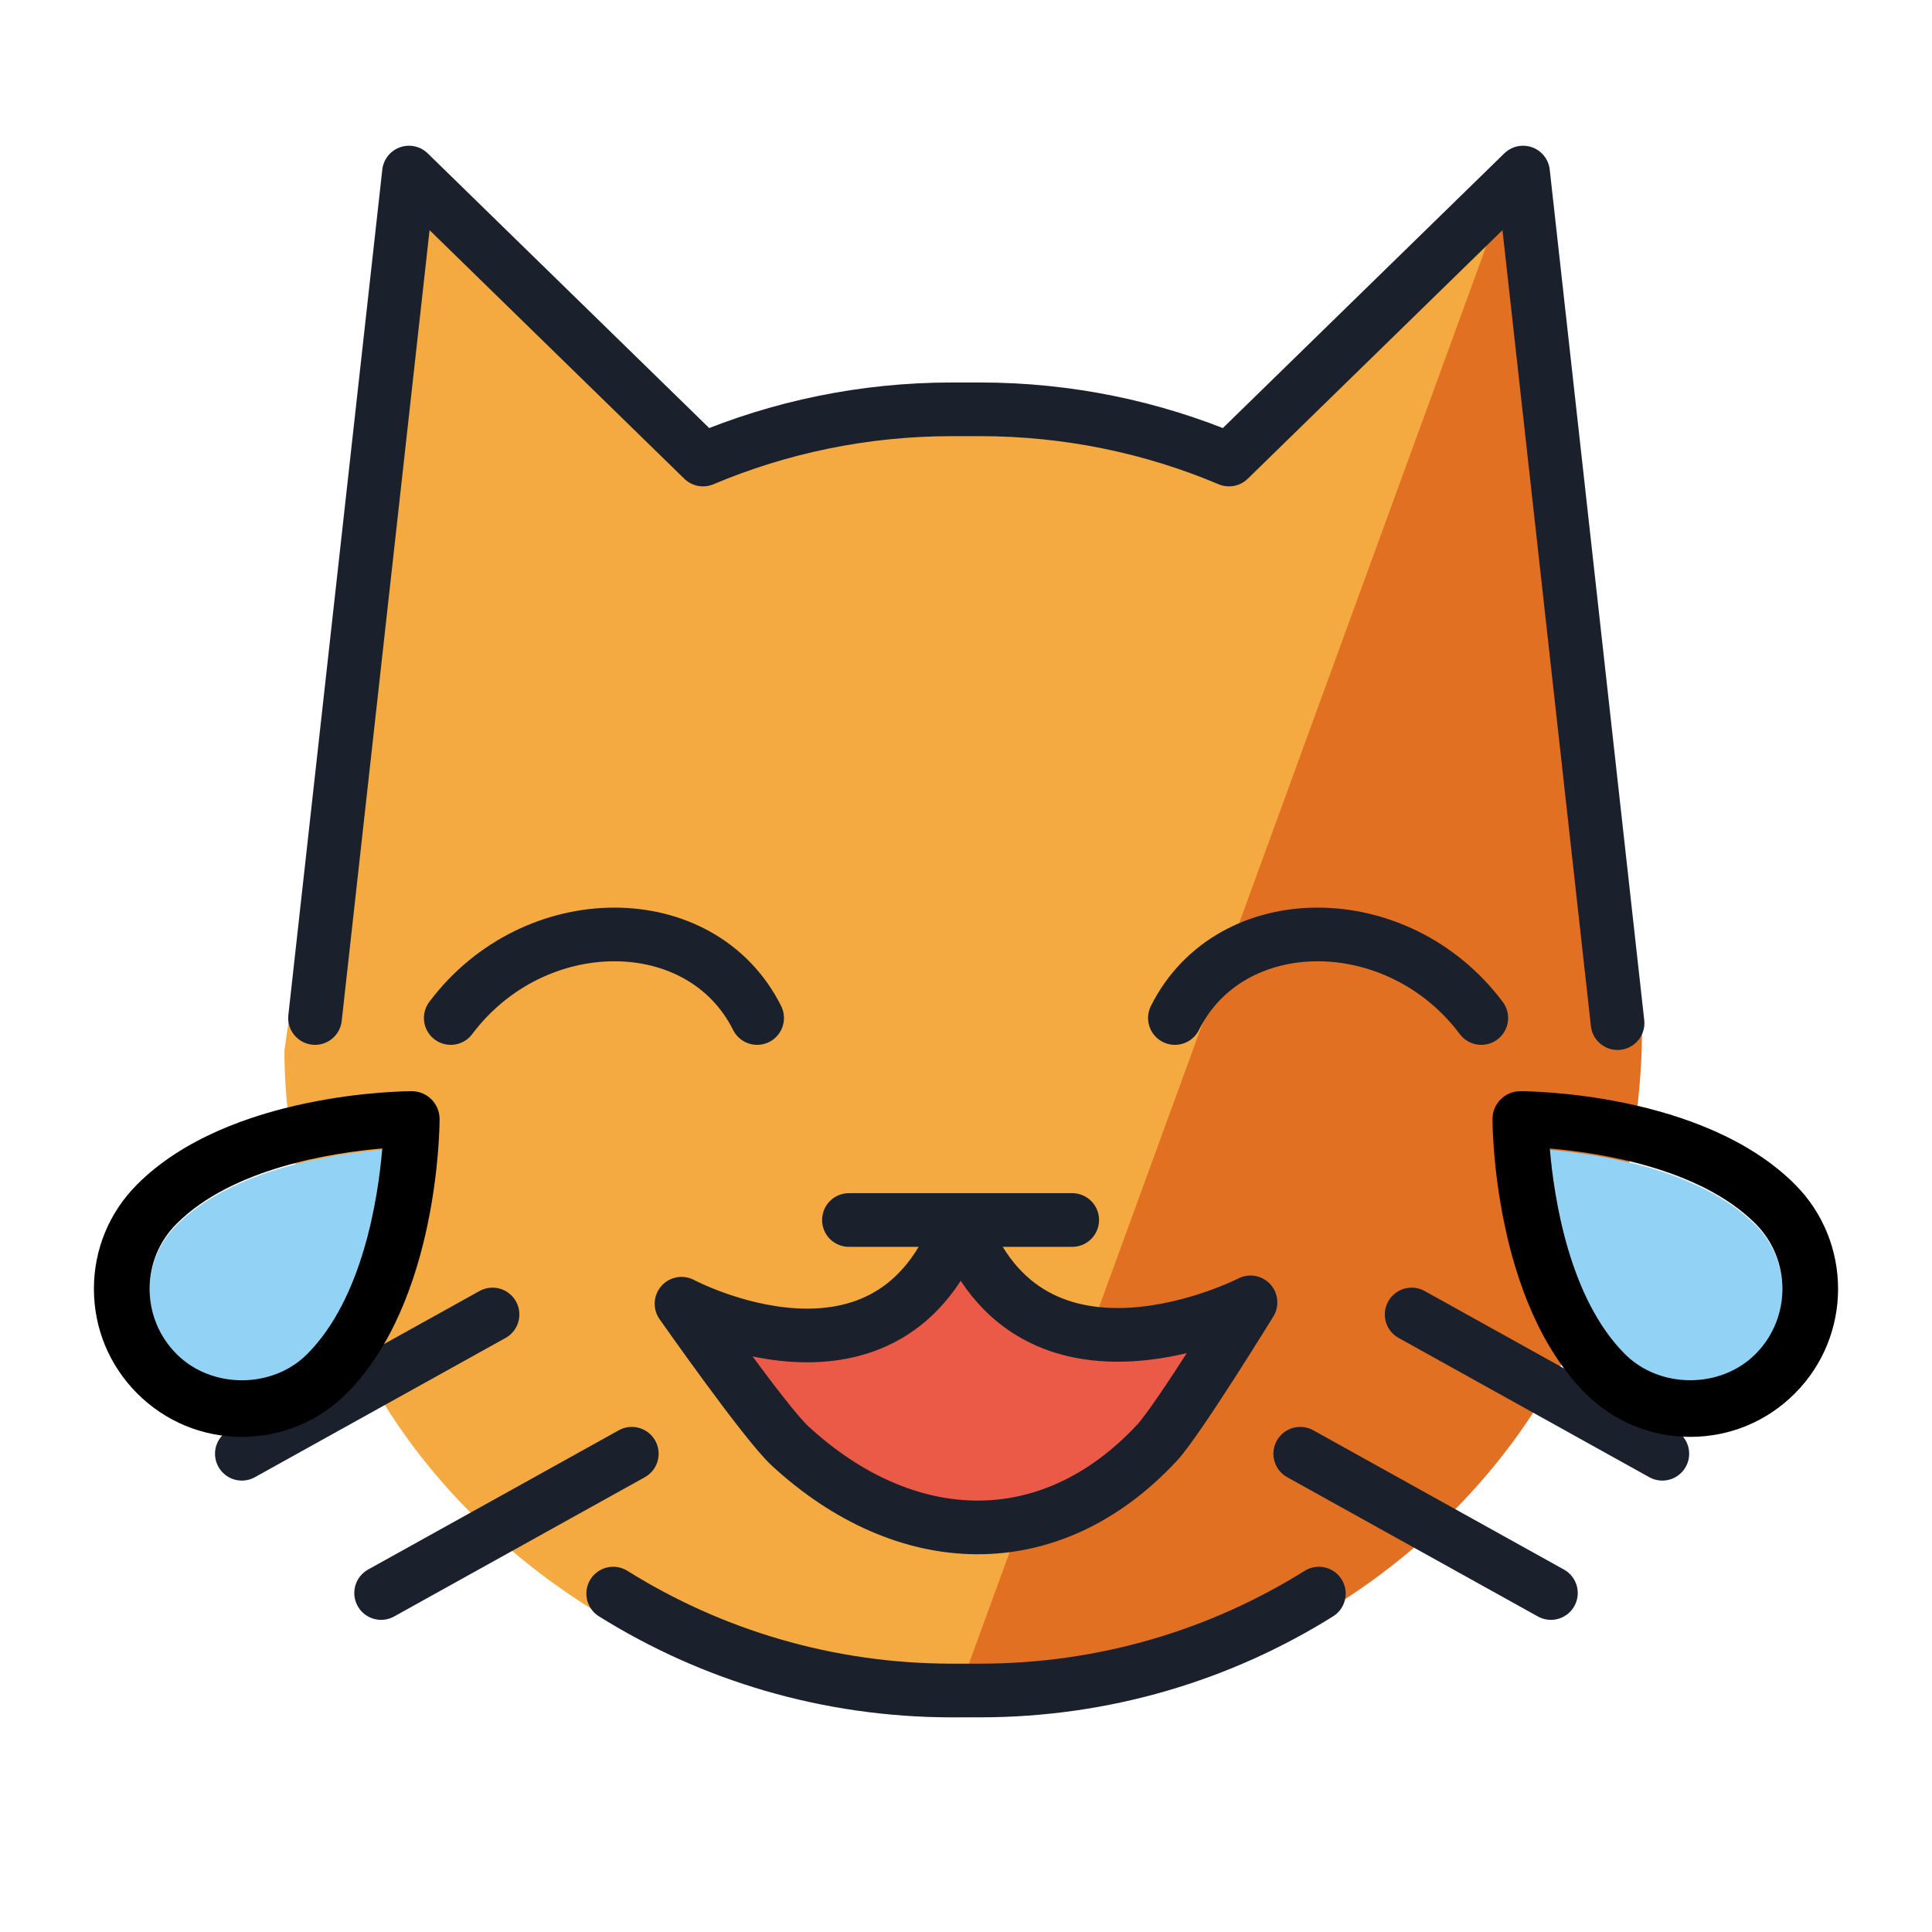
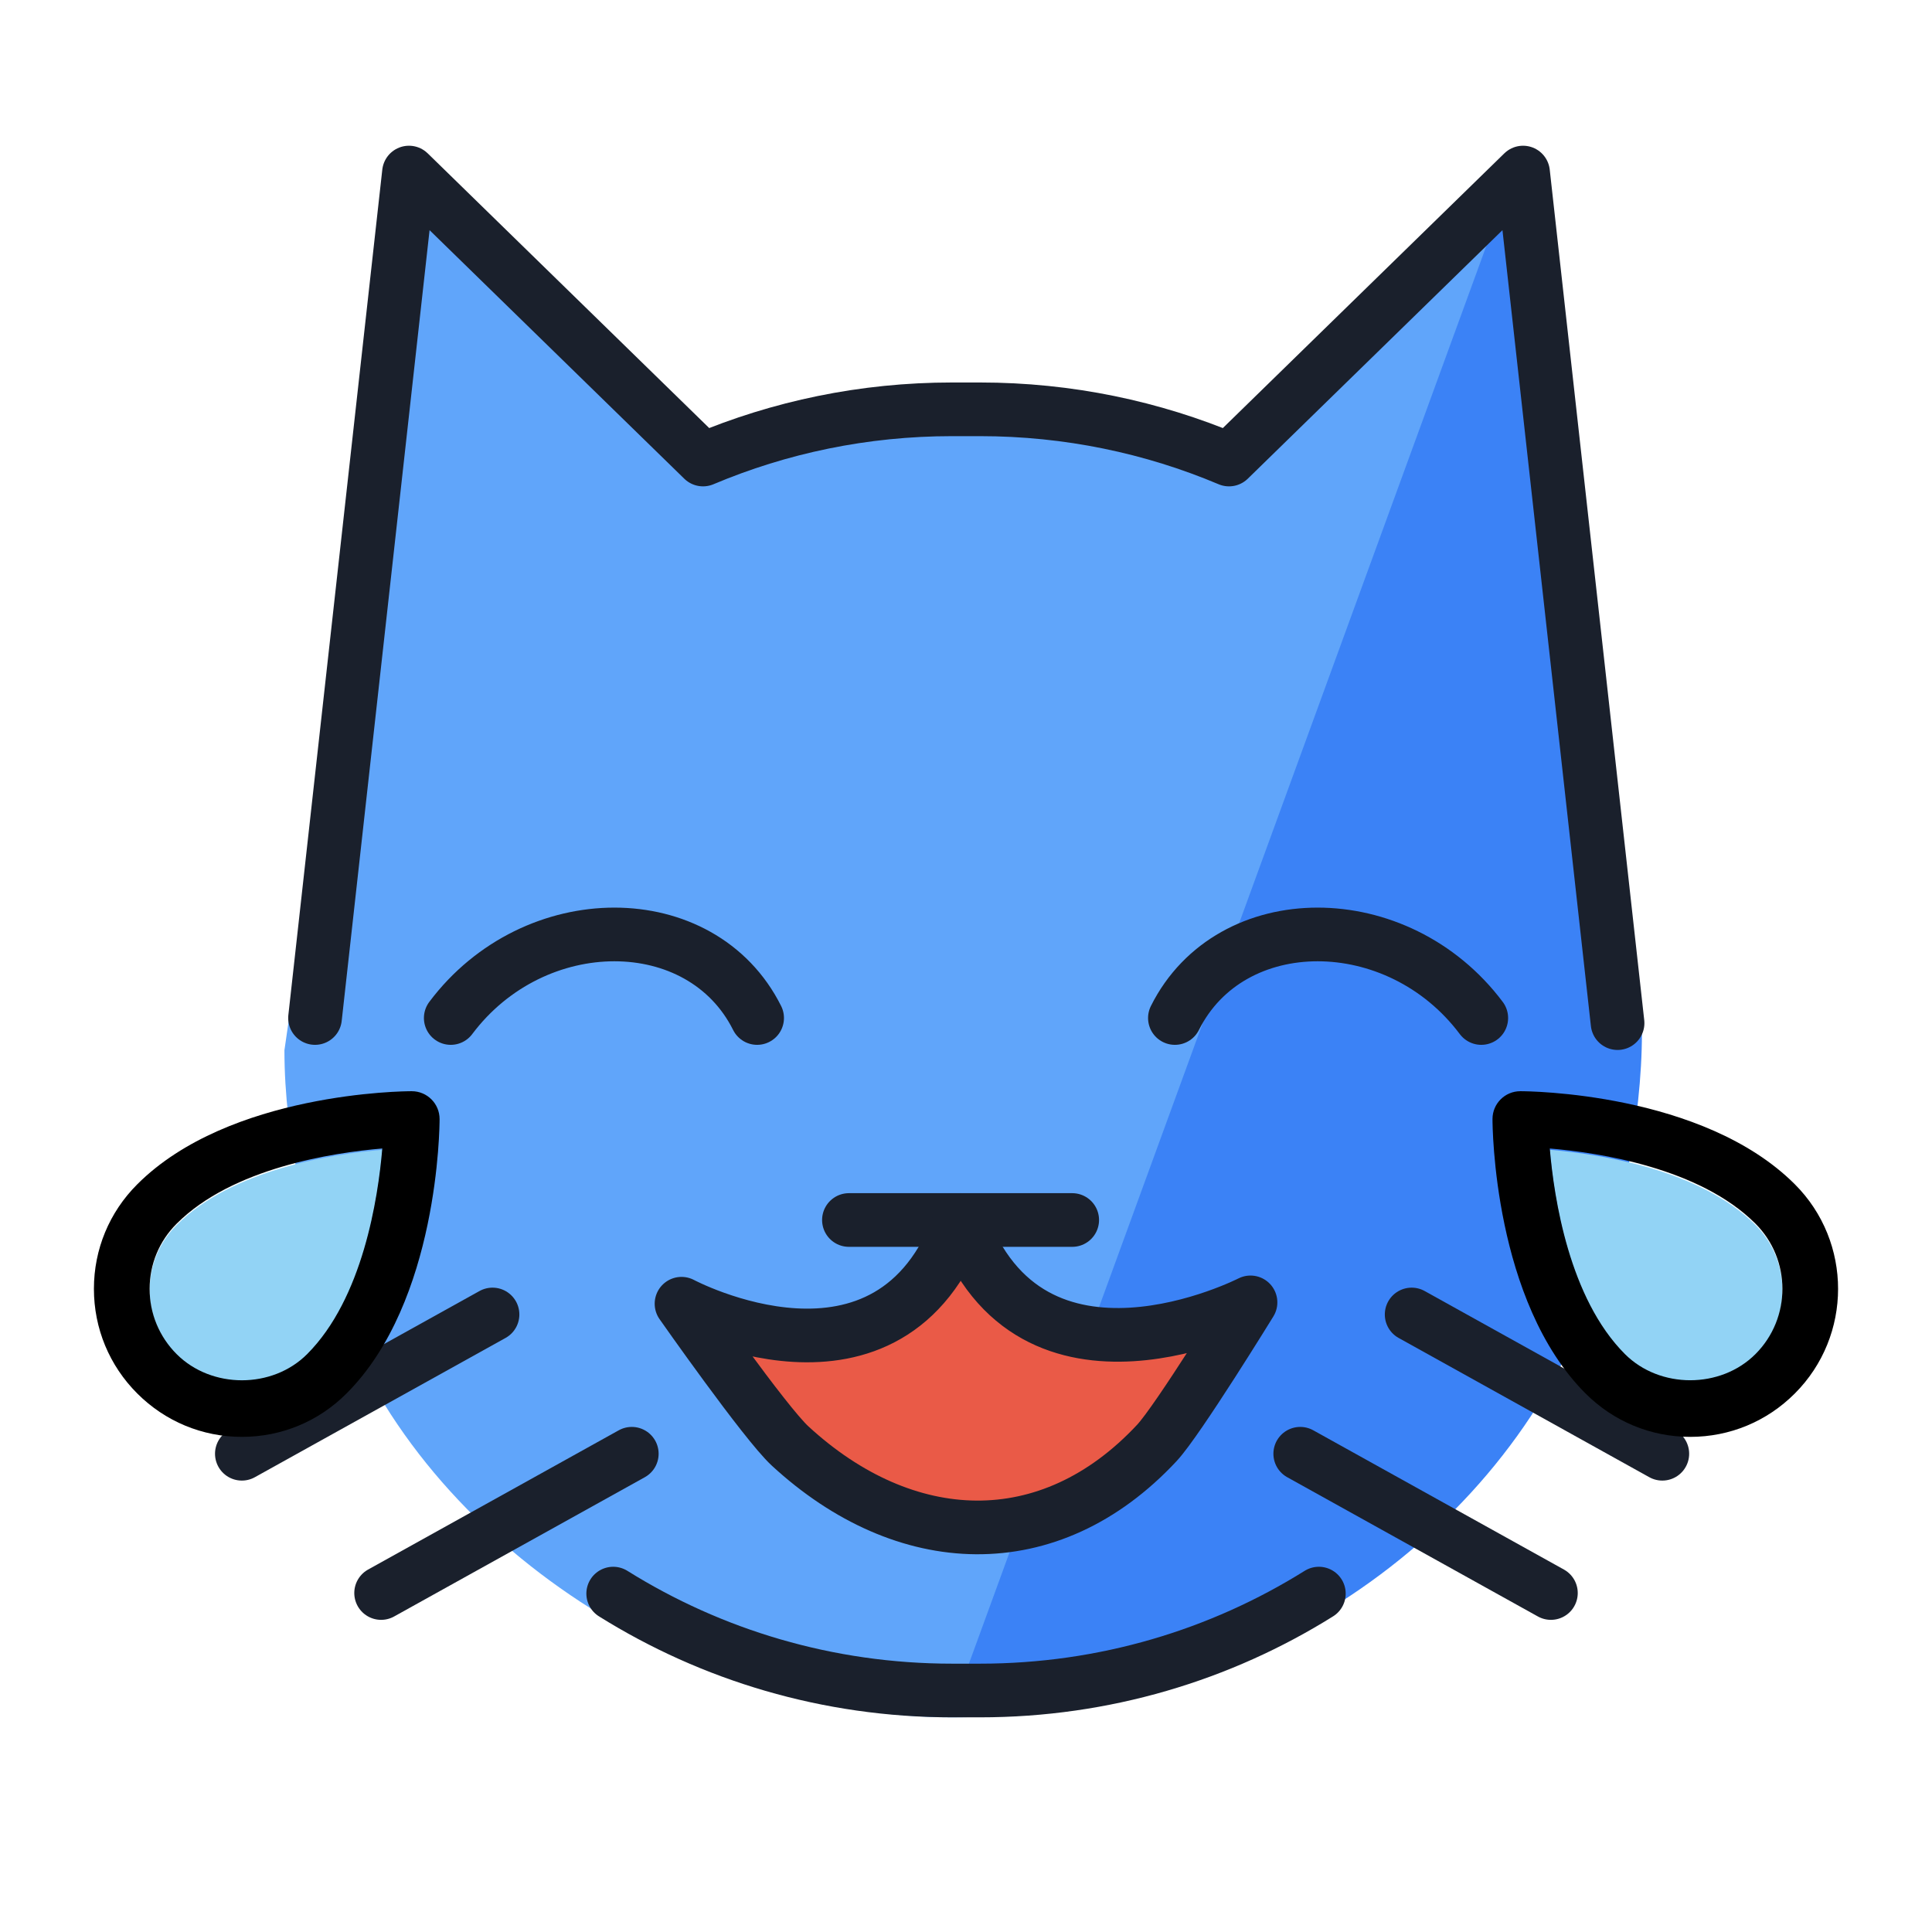
<svg xmlns="http://www.w3.org/2000/svg" id="emoji" viewBox="0 0 72 72">
  <g id="color">
-     <path fill="#F4AA41" d="M58.651,48.875C55.06,57.974,46.044,64,35.489,64C26.389,64,16.27,58.164,12.679,49.065 l-0.126-0.312C11.414,45.898,10.6,42.405,10.6,39.139l4.66-32.306l10.206,10.058c2.917-1.245,6.125-1.935,9.492-1.935 h1.061c3.367,0,6.575,0.69,9.492,1.935L56.717,5.833l3.715,33.81c0,3.266-0.627,6.385-1.767,9.239" />
-     <path fill="#E27022" d="M35.489,63.698c10.478,0.338,20.103-5.93,23.657-14.935l0.11-0.228 c1.127-2.824,1.934-6.811,1.934-10.044L56.497,6.135" />
+     <path fill="#60A5FA" d="M58.651,48.875C55.06,57.974,46.044,64,35.489,64C26.389,64,16.27,58.164,12.679,49.065 l-0.126-0.312C11.414,45.898,10.6,42.405,10.6,39.139l4.66-32.306l10.206,10.058c2.917-1.245,6.125-1.935,9.492-1.935 h1.061c3.367,0,6.575,0.69,9.492,1.935L56.717,5.833l3.715,33.81c0,3.266-0.627,6.385-1.767,9.239" />
+     <path fill="#3B82F6" d="M35.489,63.698c10.478,0.338,20.103-5.93,23.657-14.935l0.11-0.228 c1.127-2.824,1.934-6.811,1.934-10.044L56.497,6.135" />
    <path fill="#92D3F5" d="M14.247,42.849c-1.849,0.156-5.587,0.726-7.663,2.802c-0.651,0.649-1.008,1.512-1.008,2.429 c0,0.918,0.357,1.782,1.008,2.433c1.3,1.299,3.564,1.299,4.861,0l0,0C13.521,48.437,14.091,44.698,14.247,42.849z" />
    <path fill="#92D3F5" d="M57.756,42.849c0.156,1.849,0.726,5.587,2.802,7.663c1.3,1.299,3.564,1.298,4.862,0 c1.34-1.34,1.34-3.521,0.002-4.861l0,0C63.346,43.575,59.607,43.005,57.756,42.849z" />
    <path fill="#EA5A47" d="M25.099,49.036c0,0,7.785,4.152,10.38-3.114c2.595,7.266,10.784,3.064,10.784,3.064 s-2.688,4.373-3.481,5.223c-4.01,4.306-9.382,4.046-13.645,0.117C28.203,53.466,25.099,49.036,25.099,49.036z" />
  </g>
  <g id="hair" />
  <g id="skin" />
  <g id="skin-shadow" />
  <g id="line">
    <line x1="61.95" x2="52.608" y1="54.177" y2="48.987" fill="none" stroke="#1A202C" stroke-linecap="round" stroke-linejoin="round" stroke-miterlimit="10" stroke-width="2" />
    <line x1="57.798" x2="48.456" y1="59.367" y2="54.177" fill="none" stroke="#1A202C" stroke-linecap="round" stroke-linejoin="round" stroke-miterlimit="10" stroke-width="2" />
    <path fill="none" stroke="#1A202C" stroke-linecap="round" stroke-linejoin="round" stroke-miterlimit="10" stroke-width="2" d="M11.74,37.938l3.501-31.507l10.959,10.694c2.853-1.204,5.99-1.871,9.282-1.871h1.038 c3.292,0,6.429,0.667,9.282,1.871L56.76,6.431l3.522,31.698" />
    <path fill="none" stroke="#1A202C" stroke-linecap="round" stroke-linejoin="round" stroke-miterlimit="10" stroke-width="2" d="M22.852,59.389C26.516,61.678,30.844,63,35.482,63h1.038c4.638,0,8.968-1.322,12.63-3.611" />
    <line x1="9.013" x2="18.355" y1="54.177" y2="48.987" fill="none" stroke="#1A202C" stroke-linecap="round" stroke-linejoin="round" stroke-miterlimit="10" stroke-width="2" />
    <line x1="14.203" x2="23.545" y1="59.367" y2="54.177" fill="none" stroke="#1A202C" stroke-linecap="round" stroke-linejoin="round" stroke-miterlimit="10" stroke-width="2" />
    <path fill="none" stroke="#1A202C" stroke-linecap="round" stroke-linejoin="round" stroke-miterlimit="10" stroke-width="2" d="M55.203,37.938c-3.114-4.152-9.342-4.152-11.418,0" />
    <path fill="none" stroke="#1A202C" stroke-linecap="round" stroke-linejoin="round" stroke-miterlimit="10" stroke-width="2" d="M16.798,37.938c3.114-4.152,9.342-4.152,11.418,0" />
    <path d="M9.014,53.548c-1.472,0-2.856-0.574-3.898-1.616C4.074,50.89,3.5,49.505,3.5,48.031 c0-1.472,0.574-2.856,1.616-3.896c3.43-3.43,9.952-3.469,10.228-3.469c0.574,0,1.038,0.464,1.038,1.038 c0,0.276-0.038,6.798-3.469,10.228l0,0C11.873,52.974,10.488,53.548,9.014,53.548z M14.247,42.801 c-1.849,0.156-5.587,0.726-7.663,2.802c-0.651,0.649-1.008,1.512-1.008,2.429c0,0.918,0.357,1.782,1.008,2.433 c1.3,1.299,3.564,1.299,4.861,0l0,0C13.521,48.388,14.091,44.65,14.247,42.801z" />
    <path d="M62.991,53.548c-1.474,0-2.858-0.574-3.901-1.616c-3.43-3.43-3.469-9.952-3.469-10.228 c0-0.574,0.464-1.038,1.038-1.038c0.276,0,6.799,0.038,10.23,3.469l0,0c2.149,2.149,2.147,5.648-0.002,7.797 C65.847,52.974,64.463,53.548,62.991,53.548z M57.756,42.801c0.156,1.849,0.726,5.587,2.802,7.663 c1.3,1.299,3.564,1.298,4.862,0c1.34-1.34,1.34-3.521,0.002-4.861l0,0C63.346,43.527,59.607,42.957,57.756,42.801 z" />
    <line x1="31.637" x2="39.958" y1="45.466" y2="45.466" fill="none" stroke="#1A202C" stroke-linecap="round" stroke-linejoin="round" stroke-miterlimit="10" stroke-width="2" />
    <path fill="none" stroke="#1A202C" stroke-linecap="round" stroke-linejoin="round" stroke-miterlimit="10" stroke-width="2" d="M25.398,48.586c0,0,7.8,4.16,10.4-3.12c2.6,7.28,10.805,3.07,10.805,3.07s-2.694,4.381-3.487,5.234 c-4.017,4.314-9.401,4.054-13.672,0.117C28.508,53.024,25.398,48.586,25.398,48.586z" />
  </g>
</svg>
